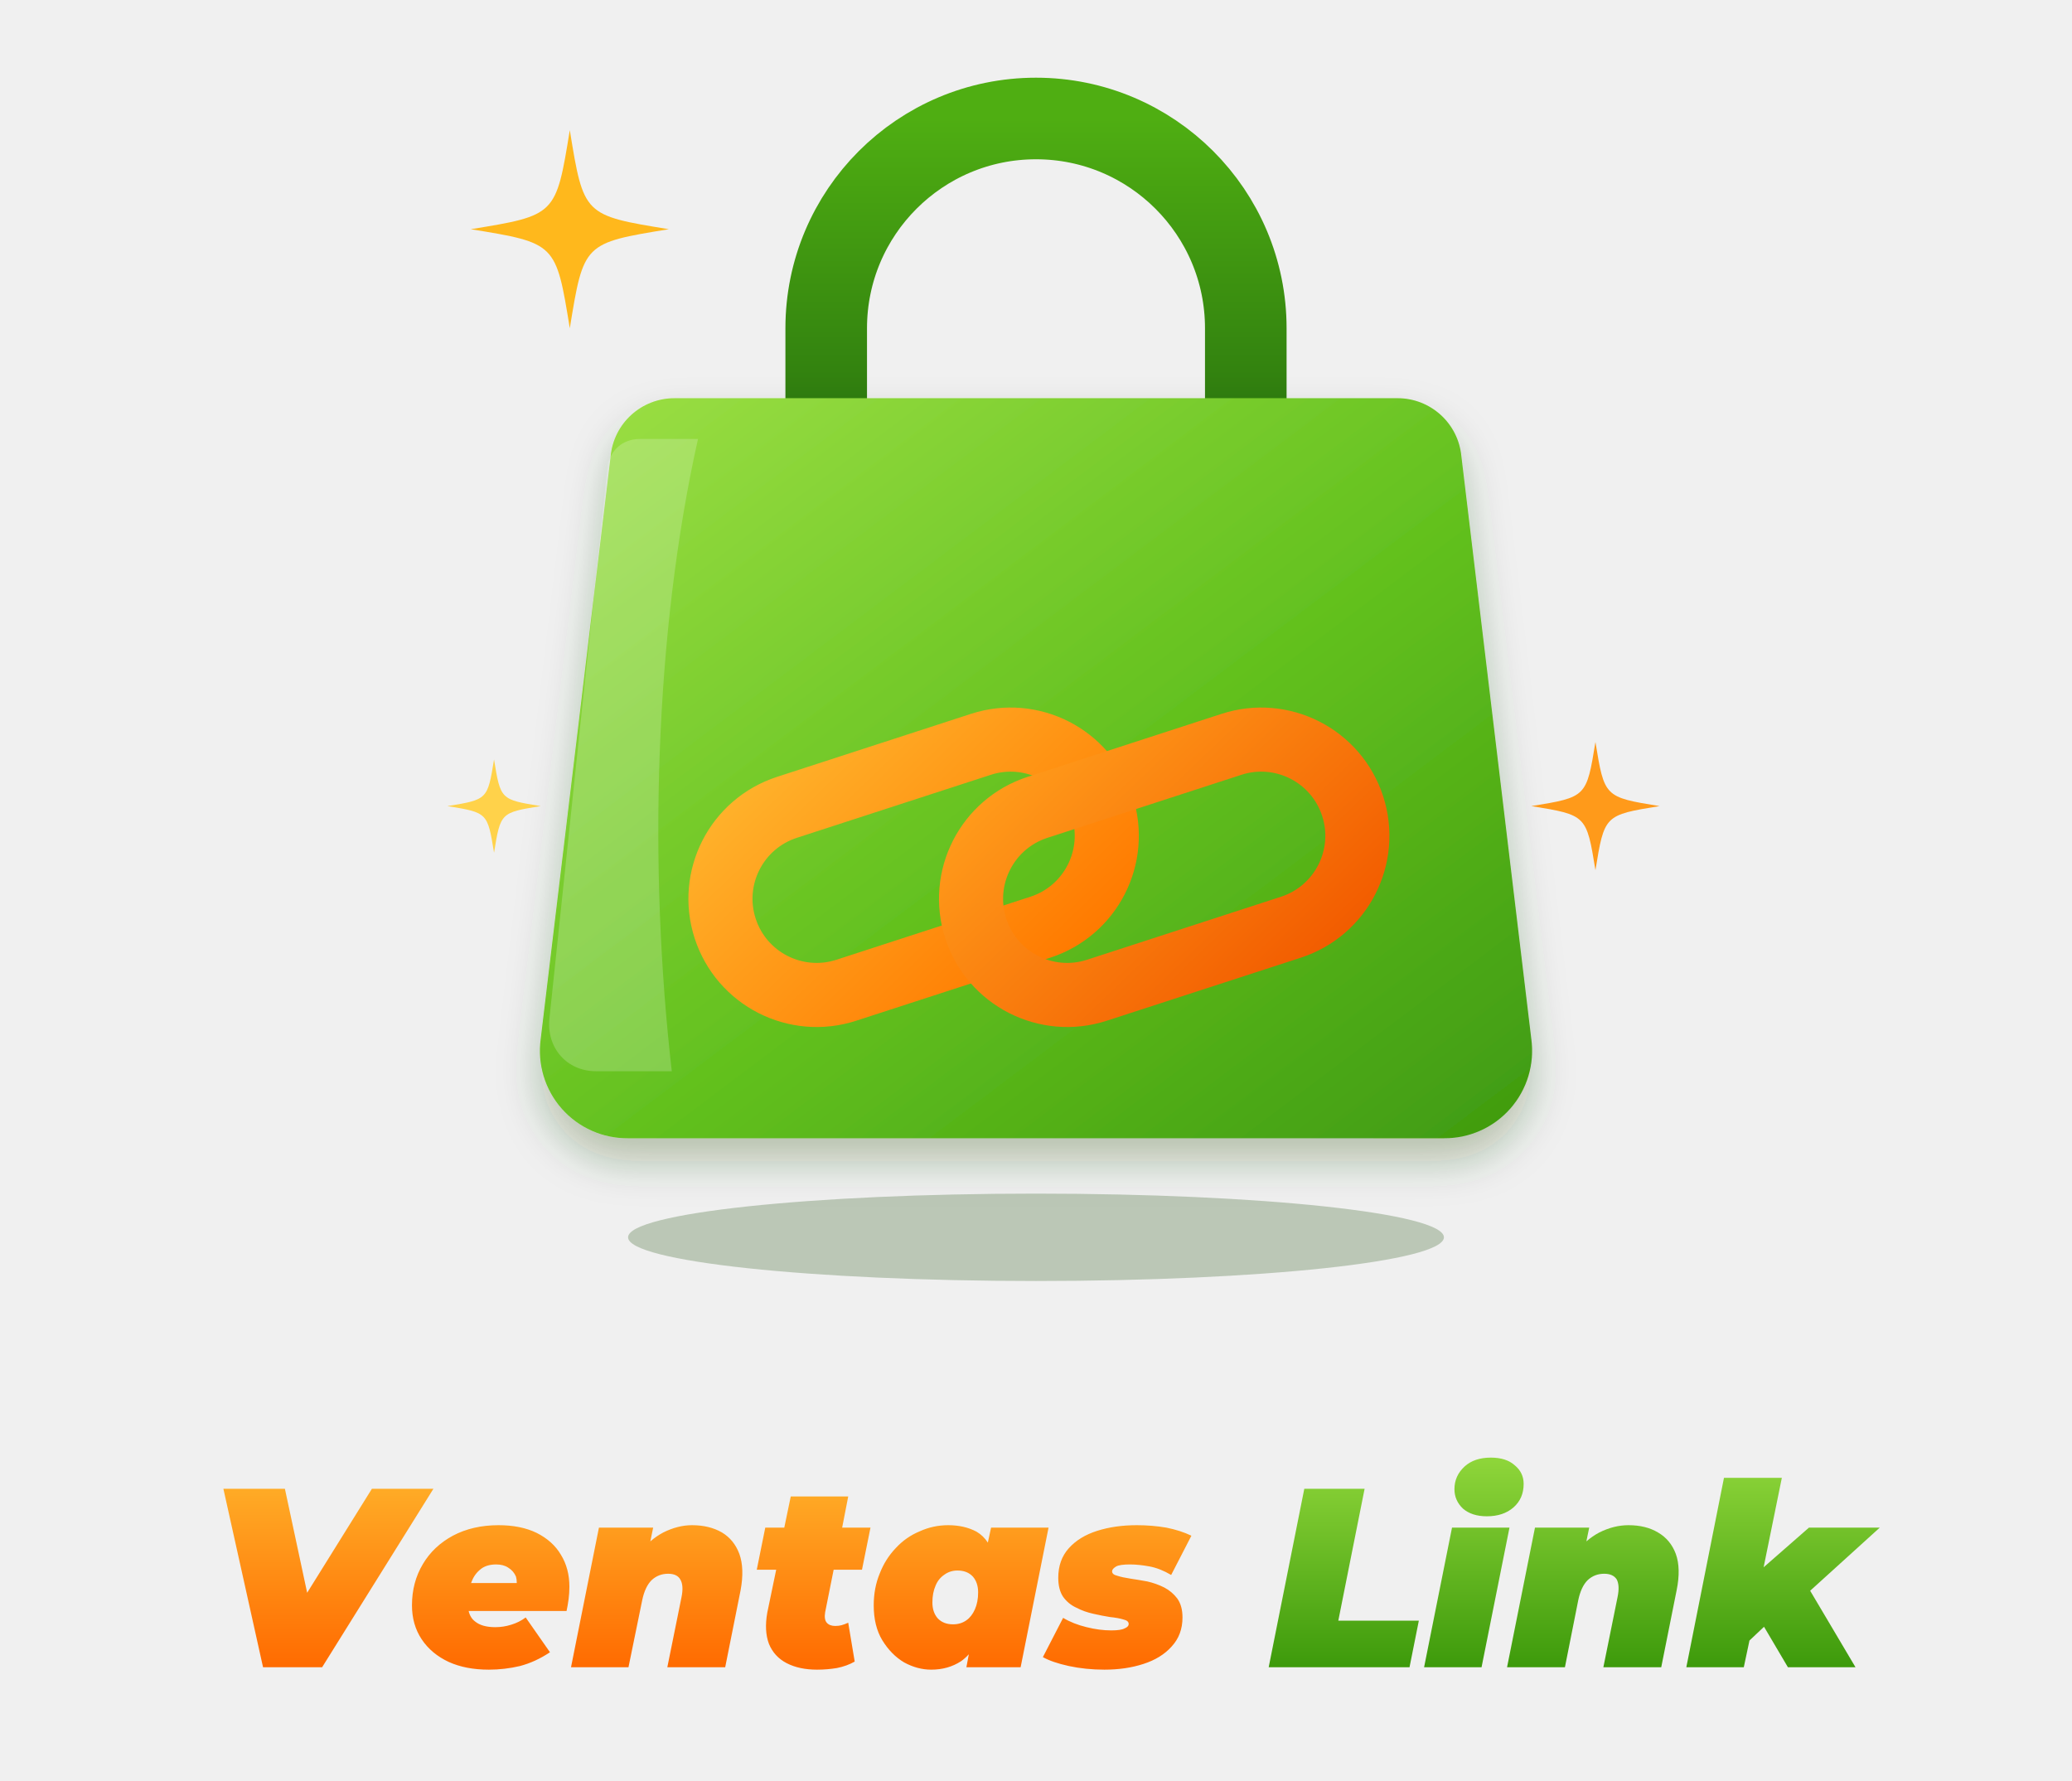
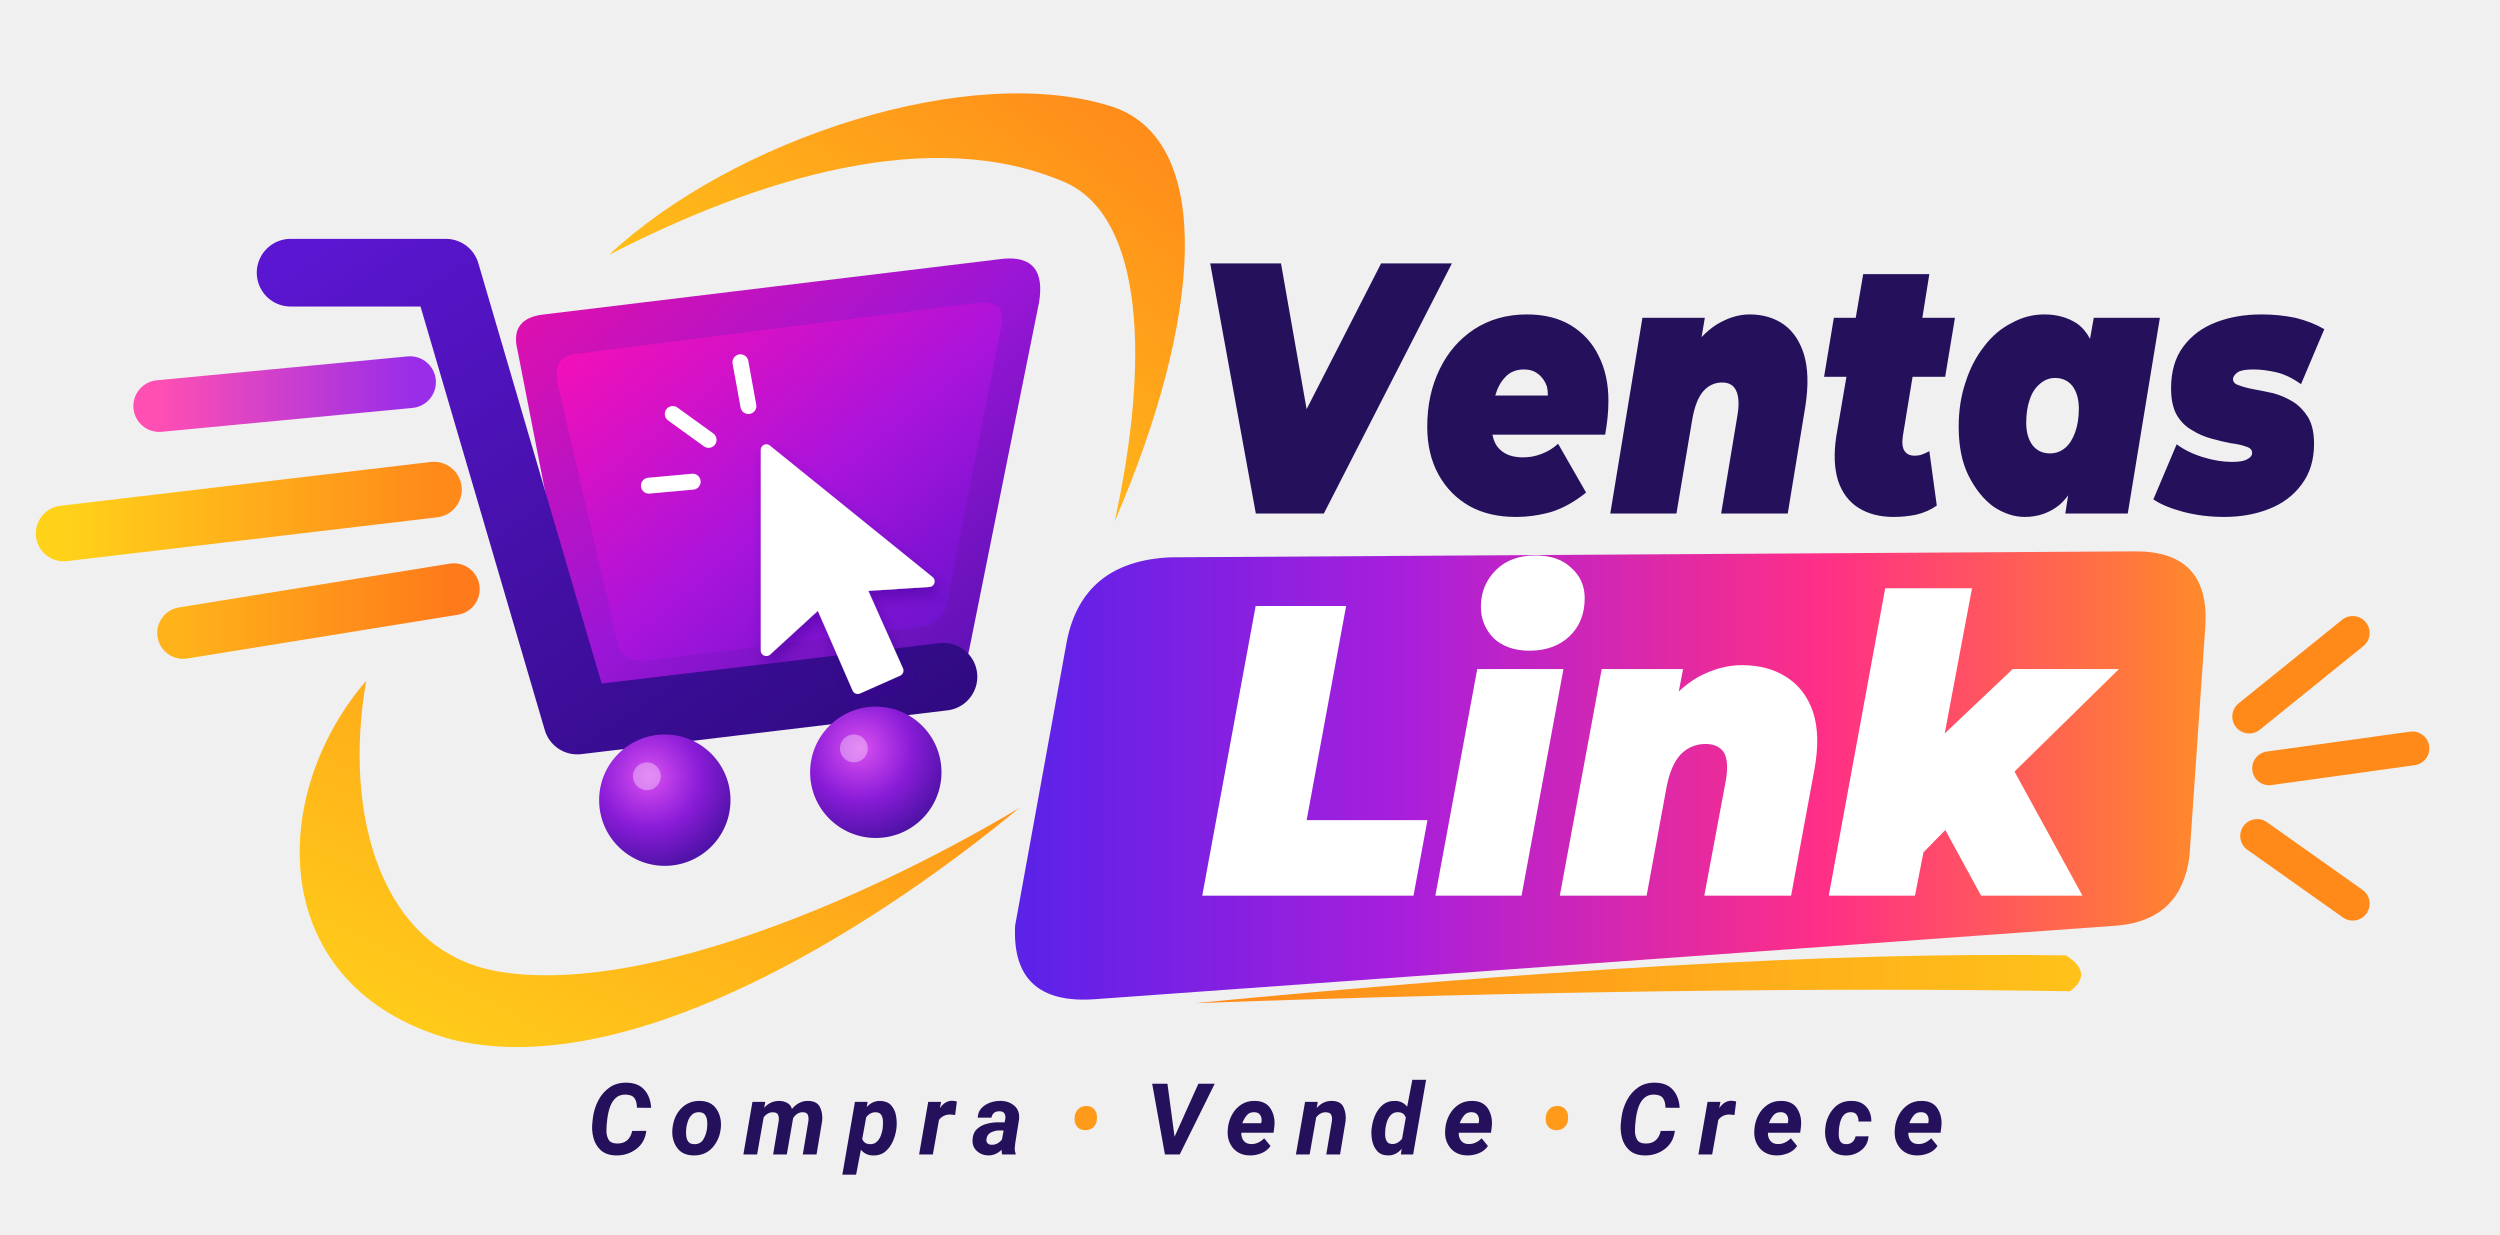
- <svg xmlns="http://www.w3.org/2000/svg" viewBox="0 40 512 440" width="512" height="440" role="img" aria-label="Ventas Link">
+ <svg xmlns="http://www.w3.org/2000/svg" viewBox="12 70 1256 620" width="1256" height="620" role="img" aria-label="Ventas Link">
  <defs>
-     <linearGradient id="gBag" x1="0" y1="0" x2="1" y2="1">
-       <stop offset="0" stop-color="#9ee046" />
-       <stop offset=".55" stop-color="#62c01e" />
-       <stop offset="1" stop-color="#3f9a10" />
+     <linearGradient id="vlPant" x1="0" y1="0" x2="1" y2="1">
+       <stop offset="0" stop-color="#e80fa8" />
+       <stop offset=".5" stop-color="#9a16d6" />
+       <stop offset="1" stop-color="#4a10aa" />
    </linearGradient>
-     <linearGradient id="gAsa" x1="0" y1="0" x2="0" y2="1">
-       <stop offset="0" stop-color="#4fae12" />
-       <stop offset="1" stop-color="#2f7d0f" />
+     <linearGradient id="vlPantIn" x1="0" y1="0" x2="1" y2="1">
+       <stop offset="0" stop-color="#ff0fb2" />
+       <stop offset=".55" stop-color="#a814dc" />
+       <stop offset="1" stop-color="#5a12c8" />
    </linearGradient>
-     <linearGradient id="gOr1" x1="0" y1="0" x2="1" y2="1">
-       <stop offset="0" stop-color="#ffb12a" />
-       <stop offset="1" stop-color="#ff7a00" />
+     <linearGradient id="vlMarco" x1="0" y1="0" x2="1" y2="1">
+       <stop offset="0" stop-color="#5a16d0" />
+       <stop offset="1" stop-color="#2f0a80" />
    </linearGradient>
-     <linearGradient id="gOr2" x1="0" y1="0" x2="1" y2="1">
-       <stop offset="0" stop-color="#ff9a1a" />
-       <stop offset="1" stop-color="#f25c00" />
+     <filter id="vlSombraCur" x="-30%" y="-30%" width="160%" height="160%">
+       <feDropShadow dx="2" dy="4" stdDeviation="3" flood-color="#3a0e96" flood-opacity=".45" />
+     </filter>
+     <radialGradient id="vlRueda" cx=".38" cy=".32" r=".78">
+       <stop offset="0" stop-color="#d94ff0" />
+       <stop offset=".5" stop-color="#8a1cd8" />
+       <stop offset="1" stop-color="#40109a" />
+     </radialGradient>
+     <linearGradient id="vlOrbita" x1="0" y1="1" x2="1" y2="0">
+       <stop offset="0" stop-color="#ffd21a" />
+       <stop offset=".5" stop-color="#ffb01a" />
+       <stop offset="1" stop-color="#ff861a" />
    </linearGradient>
-     <linearGradient id="gVen" x1="0" y1="0" x2="0" y2="1">
-       <stop offset="0" stop-color="#ffab26" />
-       <stop offset="1" stop-color="#ff6a00" />
+     <linearGradient id="vlL1" x1="0" y1="0" x2="1" y2="0">
+       <stop offset="0" stop-color="#ff4fb3" />
+       <stop offset="1" stop-color="#9a2ee8" />
    </linearGradient>
-     <linearGradient id="gLin" x1="0" y1="0" x2="0" y2="1">
-       <stop offset="0" stop-color="#8fd63a" />
-       <stop offset="1" stop-color="#3d9a0b" />
+     <linearGradient id="vlL2" x1="0" y1="0" x2="1" y2="0">
+       <stop offset="0" stop-color="#ffd21a" />
+       <stop offset="1" stop-color="#ff8a1a" />
    </linearGradient>
-     <linearGradient id="gFondo" x1="0" y1="0" x2="0" y2="1">
-       <stop offset="0" stop-color="#cdeeff" />
-       <stop offset="1" stop-color="#f3fbff" />
-     </linearGradient>
-     <linearGradient id="gBorde" x1="0" y1="0" x2="1" y2="1">
-       <stop offset="0" stop-color="#8fd63a" />
-       <stop offset=".55" stop-color="#ffd24a" />
+     <linearGradient id="vlL3" x1="0" y1="0" x2="1" y2="0">
+       <stop offset="0" stop-color="#ffb21a" />
      <stop offset="1" stop-color="#ff7a1a" />
    </linearGradient>
-     <radialGradient id="gBrillo">
-       <stop offset="0" stop-color="#fff" />
-       <stop offset=".4" stop-color="#fff3b8" stop-opacity=".8" />
-       <stop offset="1" stop-color="#ffd24a" stop-opacity="0" />
-     </radialGradient>
-     <filter id="sombra" x="-10%" y="-10%" width="120%" height="130%">
-       <feDropShadow dx="0" dy="8" stdDeviation="7" flood-color="#1b4d08" flood-opacity=".28" />
-     </filter>
+     <linearGradient id="vlPill" x1="0" y1="0" x2="1" y2="0">
+       <stop offset="0" stop-color="#5a22e8" />
+       <stop offset=".33" stop-color="#a91fdb" />
+       <stop offset=".68" stop-color="#ff2f86" />
+       <stop offset="1" stop-color="#ff8a2a" />
+     </linearGradient>
+     <linearGradient id="vlSubr" x1="0" y1="0" x2="1" y2="0">
+       <stop offset="0" stop-color="#ff8a1a" />
+       <stop offset="1" stop-color="#ffc21a" />
+     </linearGradient>
  </defs>
-   <g transform="translate(256 196) scale(.72) translate(-256 -270)">
-     <g>
-       <ellipse cx="256" cy="478" rx="140" ry="15" fill="#1b4d08" opacity=".25" />
-       <g>
-         <path d="M184 192v-26a72 72 0 0 1 144 0v26" fill="none" stroke="url(#gAsa)" stroke-width="28" stroke-linecap="round" />
-         <path d="M132 190h248a22 22 0 0 1 22 20l24 200a30 30 0 0 1-30 34H116a30 30 0 0 1-30-34l24-200a22 22 0 0 1 22-20z" fill="url(#gBag)" filter="url(#sombra)" />
-         <path d="M120 204c-6 0-10 4-11 9l-20 190c-1 10 6 18 16 18h26c-8-70-6-150 9-217z" fill="#fff" opacity=".2" />
-         <g fill="none" stroke-width="22" stroke-linecap="round">
-           <rect x="146" y="318" width="136" height="66" rx="33" stroke="url(#gOr1)" transform="rotate(-18 214 351)" />
-           <rect x="232" y="318" width="136" height="66" rx="33" stroke="url(#gOr2)" transform="rotate(-18 300 351)" />
-         </g>
-       </g>
-       <g transform="translate(96 132)">
-         <path d="M0 -34 C4.76 -4.76 4.76 -4.76 34 0 C4.76 4.76 4.76 4.76 0 34 C-4.76 4.76 -4.76 4.76 -34 0 C-4.76 -4.76 -4.76 -4.76 0 -34Z" fill="#ffb81c" />
-       </g>
-       <g transform="translate(448 330)">
-         <path d="M0 -22 C3.08 -3.08 3.08 -3.08 22 0 C3.08 3.08 3.08 3.08 0 22 C-3.08 3.08 -3.08 3.08 -22 0 C-3.08 -3.08 -3.08 -3.08 0 -22Z" fill="#ff9a1a" />
-       </g>
-       <g transform="translate(70 330)">
-         <path d="M0 -16 C2.24 -2.24 2.24 -2.24 16 0 C2.24 2.24 2.24 2.24 0 16 C-2.24 2.24 -2.24 2.24 -16 0 C-2.24 -2.24 -2.24 -2.24 0 -16Z" fill="#ffd24a" />
-       </g>
-     </g>
+   <path d="M318 198C380 140 500 100 572 124C622 142 616 230 572 332C590 250 586 180 548 162C480 132 392 160 318 198Z" fill="url(#vlOrbita)" />
+   <g stroke-linecap="round" fill="none">
+     <path d="M92 274L218 262" stroke="url(#vlL1)" stroke-width="26" />
+     <path d="M44 338L230 316" stroke="url(#vlL2)" stroke-width="28" />
+     <path d="M104 388L240 366" stroke="url(#vlL3)" stroke-width="26" />
  </g>
-   <path d="M79.6 452L65 452L55.2 407.9L70.4 407.9L75.9 433.6L91.9 407.9L107.1 407.9L79.6 452M120.8 452.6L120.8 452.6Q115.1 452.6 110.9 450.7Q106.6 448.7 104.2 445.1Q101.8 441.5 101.8 436.7L101.8 436.7Q101.8 431 104.5 426.5Q107.1 422.1 111.9 419.5Q116.8 416.9 123.2 416.9L123.2 416.9Q128.7 416.9 132.6 418.8Q136.6 420.8 138.6 424.2Q140.7 427.6 140.7 432.1L140.7 432.1Q140.7 433.7 140.5 435.2Q140.3 436.7 140 438.1L140 438.1L115.8 438.1Q116.2 439.8 117.4 440.7L117.4 440.7Q119.1 442.1 122.4 442.1L122.4 442.1Q124.4 442.1 126.3 441.5Q128.3 440.9 129.9 439.7L129.9 439.7L135.9 448.3Q132.3 450.7 128.5 451.7Q124.7 452.6 120.8 452.6M116.4 431.2L116.4 431.2L127.7 431.2Q127.7 430.3 127.5 429.6L127.5 429.6Q126.9 428.2 125.6 427.4Q124.4 426.6 122.6 426.6L122.6 426.6Q120 426.6 118.5 428L118.5 428Q117.1 429.2 116.4 431.2M171 416.9L171 416.9Q175.3 416.9 178.4 418.7Q181.4 420.5 182.7 424Q184 427.6 183 433L183 433L179.2 452L164.9 452L168.4 434.7Q169 431.8 168.1 430.3Q167.3 428.9 165.1 428.9L165.1 428.9Q162.7 428.9 161 430.5Q159.4 432.1 158.7 435.4L158.7 435.4L155.3 452L141.1 452L148 417.5L161.4 417.5L160.7 420.9Q162.2 419.6 163.9 418.7L163.9 418.7Q167.5 416.9 171 416.9M201.9 452.6L201.9 452.6Q197.5 452.6 194.4 451Q191.3 449.4 190 446.2Q188.8 443 189.6 438.5L189.6 438.5L191.8 427.9L187 427.9L189.1 417.5L193.8 417.5L195.4 409.8L209.6 409.8L208.1 417.5L215.1 417.5L213 427.9L206 427.9L203.9 438.4Q203.6 440.2 204.3 441Q205 441.8 206.4 441.8L206.4 441.8Q207.3 441.8 208 441.6Q208.7 441.4 209.6 441L209.6 441L211.2 450.6Q209.3 451.7 206.8 452.2Q204.4 452.6 201.9 452.6M230.1 452.6L230.1 452.6Q226.7 452.6 223.4 450.8Q220.2 448.9 218 445.3Q215.9 441.8 215.9 436.7L215.9 436.7Q215.9 432.4 217.4 428.8Q218.8 425.2 221.4 422.5Q223.9 419.8 227.3 418.4Q230.6 416.9 234.3 416.9L234.3 416.9Q238.3 416.9 241.3 418.5L241.3 418.5Q243 419.5 244.1 421.2L244.1 421.2L244.9 417.5L259.1 417.5L252.2 452L238.8 452L239.4 448.8Q238.5 449.8 237.5 450.5L237.5 450.5Q234.3 452.6 230.1 452.6M235.5 441.4L235.5 441.4Q237.4 441.4 238.8 440.4Q240.1 439.5 240.9 437.7Q241.7 435.9 241.7 433.5Q241.7 431.1 240.4 429.6Q239 428.1 236.6 428.1L236.6 428.1Q234.8 428.1 233.4 429.1Q231.9 430.1 231.2 431.8Q230.4 433.6 230.4 436Q230.4 438.4 231.7 439.9Q233.1 441.4 235.5 441.4M272.9 452.6L272.9 452.6Q268.3 452.6 264.1 451.7Q260 450.8 257.7 449.5L257.7 449.5L262.7 439.8Q265.2 441.3 268.5 442.1Q271.7 442.9 274.6 442.9L274.6 442.9Q277 442.9 277.9 442.4Q278.9 442 278.9 441.3L278.9 441.3Q278.9 440.5 277.6 440.2Q276.3 439.8 274.3 439.6Q272.4 439.3 270.2 438.8Q267.9 438.3 266 437.3Q264 436.4 262.7 434.6Q261.5 432.8 261.5 429.9L261.5 429.9Q261.5 425.5 264.1 422.6Q266.7 419.7 271.1 418.3Q275.5 416.9 280.9 416.9L280.9 416.9Q284.7 416.9 288.2 417.5Q291.7 418.2 294.4 419.5L294.4 419.5L289.4 429.2Q286.7 427.6 284.1 427.1Q281.4 426.6 279.2 426.6L279.2 426.6Q276.7 426.6 275.8 427.1Q274.8 427.7 274.8 428.3L274.8 428.3Q274.8 429.1 276.1 429.4Q277.3 429.8 279.3 430.1Q281.3 430.4 283.5 430.8Q285.7 431.3 287.7 432.3Q289.6 433.3 290.9 435Q292.2 436.8 292.2 439.7L292.2 439.7Q292.2 444 289.5 446.9Q286.9 449.8 282.5 451.2Q278.2 452.6 272.9 452.6" fill="url(#gVen)" />
-   <path d="M348.3 452L313.5 452L322.3 407.9L337.2 407.9L330.7 440.5L350.6 440.5L348.3 452M366.1 452L351.9 452L358.8 417.5L373 417.5L366.1 452M367.4 414.7L367.4 414.7Q363.7 414.7 361.5 412.8Q359.4 410.8 359.4 408L359.4 408Q359.4 404.7 361.9 402.4Q364.3 400.2 368.4 400.2L368.4 400.2Q372.2 400.2 374.3 402.1Q376.5 403.9 376.5 406.7L376.5 406.7Q376.5 410.3 374 412.5Q371.5 414.7 367.4 414.7M402.4 416.9L402.4 416.9Q406.7 416.9 409.7 418.7Q412.8 420.5 414.1 424Q415.4 427.6 414.3 433L414.3 433L410.5 452L396.2 452L399.7 434.7Q400.3 431.8 399.5 430.3Q398.6 428.9 396.4 428.9L396.4 428.9Q394 428.9 392.3 430.5Q390.7 432.1 390 435.4L390 435.4L386.7 452L372.4 452L379.3 417.5L392.7 417.5L392 420.9Q393.5 419.6 395.2 418.7L395.2 418.7Q398.8 416.9 402.4 416.9M430.9 452L416.7 452L426 405.2L440.3 405.2L435.8 427.3L447 417.5L464.5 417.5L447.3 433.1L458.5 452L441.8 452L435.9 442L432.3 445.4L430.9 452" fill="url(#gLin)" />
+   <g>
+     <path d="M285 228Q268 230 272 246L306 420Q310 436 326 434L480 414Q496 412 499 396L534 222Q538 198 516 200Z" fill="url(#vlPant)" />
+     <path d="M300 248L504 222Q518 221 515 234L488 372Q486 384 474 385L336 402Q324 403 322 392L292 262Q290 250 300 248Z" fill="url(#vlPantIn)" />
+     <path d="M158 207L236 207L302 432L486 410" fill="none" stroke="url(#vlMarco)" stroke-width="34" stroke-linecap="round" stroke-linejoin="round" />
+     <circle cx="346" cy="472" r="33" fill="url(#vlRueda)" />
+     <circle cx="452" cy="458" r="33" fill="url(#vlRueda)" />
+     <circle cx="337" cy="460" r="7" fill="#fff" opacity=".35" />
+     <circle cx="441" cy="446" r="7" fill="#fff" opacity=".35" />
+   </g>
+   <circle class="vl-onda" cx="397" cy="296" r="10" fill="none" stroke="#fff" stroke-width="5" opacity="0" />
+   <g class="vl-rayos" stroke="#fff" stroke-width="8" stroke-linecap="round" fill="none">
+     <path d="M384 252L388 274" />
+     <path d="M350 278L368 291" />
+     <path d="M338 314L360 312" />
+   </g>
+   <g class="vl-cursor">
+     <path transform="translate(397 296) scale(1.12) translate(-397 -296)" d="M397 296L397 386L421 364L438 403L456 395L439 357L470 355Z" fill="#fff" stroke="#fff" stroke-width="5" stroke-linejoin="round" filter="url(#vlSombraCur)" />
+   </g>
+   <path d="M196 412C146 470 146 566 238 592C324 614 444 542 524 476C440 526 330 570 262 558C204 548 184 480 196 412Z" fill="url(#vlOrbita)" />
+   <path transform="translate(620 328) scale(2.34 2.85) translate(-55.2 -452)" d="M79.6 452L65 452L55.2 407.9L70.4 407.9L75.9 433.6L91.9 407.9L107.1 407.9L79.6 452M120.8 452.6L120.8 452.6Q115.1 452.6 110.9 450.7Q106.6 448.7 104.2 445.1Q101.8 441.5 101.8 436.7L101.8 436.7Q101.8 431 104.5 426.5Q107.1 422.1 111.9 419.5Q116.8 416.9 123.2 416.9L123.2 416.9Q128.7 416.9 132.6 418.8Q136.6 420.8 138.6 424.2Q140.7 427.6 140.7 432.1L140.7 432.1Q140.7 433.7 140.5 435.2Q140.3 436.7 140 438.1L140 438.1L115.8 438.1Q116.2 439.8 117.4 440.7L117.4 440.7Q119.1 442.1 122.4 442.1L122.4 442.1Q124.4 442.1 126.3 441.5Q128.3 440.9 129.9 439.7L129.9 439.7L135.9 448.3Q132.3 450.7 128.5 451.7Q124.7 452.6 120.8 452.6M116.4 431.2L116.4 431.2L127.7 431.2Q127.7 430.3 127.5 429.6L127.5 429.6Q126.9 428.2 125.6 427.4Q124.4 426.6 122.6 426.6L122.6 426.6Q120 426.6 118.5 428L118.5 428Q117.1 429.2 116.4 431.2M171 416.9L171 416.9Q175.3 416.9 178.4 418.7Q181.4 420.5 182.7 424Q184 427.6 183 433L183 433L179.2 452L164.9 452L168.4 434.7Q169 431.8 168.1 430.3Q167.3 428.9 165.1 428.9L165.1 428.9Q162.7 428.9 161 430.5Q159.4 432.1 158.7 435.4L158.7 435.4L155.3 452L141.1 452L148 417.5L161.4 417.5L160.7 420.9Q162.2 419.6 163.9 418.7L163.9 418.7Q167.5 416.9 171 416.9M201.9 452.6L201.9 452.6Q197.5 452.6 194.4 451Q191.3 449.4 190 446.2Q188.8 443 189.6 438.5L189.6 438.5L191.8 427.9L187 427.9L189.1 417.5L193.8 417.5L195.4 409.8L209.6 409.8L208.1 417.5L215.1 417.5L213 427.9L206 427.9L203.9 438.4Q203.6 440.2 204.3 441Q205 441.8 206.4 441.8L206.4 441.8Q207.3 441.8 208 441.6Q208.7 441.4 209.6 441L209.6 441L211.2 450.6Q209.3 451.7 206.8 452.2Q204.4 452.6 201.9 452.6M230.1 452.6L230.1 452.6Q226.7 452.6 223.4 450.8Q220.2 448.9 218 445.3Q215.9 441.8 215.9 436.7L215.9 436.7Q215.9 432.4 217.4 428.8Q218.8 425.2 221.4 422.5Q223.9 419.8 227.3 418.4Q230.6 416.9 234.3 416.9L234.3 416.9Q238.3 416.9 241.3 418.5L241.3 418.5Q243 419.5 244.1 421.2L244.1 421.2L244.9 417.5L259.1 417.5L252.2 452L238.8 452L239.4 448.8Q238.5 449.8 237.5 450.5L237.5 450.5Q234.3 452.6 230.1 452.6M235.5 441.4L235.5 441.4Q237.4 441.4 238.8 440.4Q240.1 439.5 240.9 437.7Q241.7 435.9 241.7 433.5Q241.7 431.1 240.4 429.6Q239 428.1 236.6 428.1L236.6 428.1Q234.8 428.1 233.4 429.1Q231.9 430.1 231.2 431.8Q230.4 433.6 230.4 436Q230.4 438.4 231.7 439.9Q233.1 441.4 235.5 441.4M272.9 452.6L272.9 452.6Q268.3 452.6 264.1 451.7Q260 450.8 257.7 449.5L257.7 449.5L262.7 439.8Q265.2 441.3 268.5 442.1Q271.7 442.9 274.6 442.9L274.6 442.9Q277 442.9 277.9 442.4Q278.9 442 278.9 441.3L278.9 441.3Q278.9 440.5 277.6 440.2Q276.3 439.8 274.3 439.6Q272.4 439.3 270.2 438.8Q267.9 438.3 266 437.3Q264 436.4 262.7 434.6Q261.5 432.8 261.5 429.9L261.5 429.9Q261.5 425.5 264.1 422.6Q266.7 419.7 271.1 418.3Q275.5 416.9 280.9 416.9L280.9 416.9Q284.7 416.9 288.2 417.5Q291.7 418.2 294.4 419.5L294.4 419.5L289.4 429.2Q286.7 427.6 284.1 427.1Q281.4 426.6 279.2 426.6L279.2 426.6Q276.7 426.6 275.8 427.1Q274.8 427.7 274.8 428.3L274.8 428.3Q274.8 429.1 276.1 429.4Q277.3 429.8 279.3 430.1Q281.3 430.4 283.5 430.8Q285.7 431.3 287.7 432.3Q289.6 433.3 290.9 435Q292.2 436.8 292.2 439.7L292.2 439.7Q292.2 444 289.5 446.9Q286.9 449.8 282.5 451.2Q278.2 452.6 272.9 452.6" fill="#25105c" />
+   <path d="M600 350L1085 347Q1122 347 1120 384L1112 500Q1108 532 1076 535L562 572Q520 575 522 535L548 392Q556 352 600 350Z" fill="url(#vlPill)" />
+   <path transform="translate(616 520) scale(3.05 3.3) translate(-313.5 -452)" d="M348.3 452L313.5 452L322.3 407.9L337.2 407.9L330.7 440.5L350.6 440.5L348.3 452M366.1 452L351.9 452L358.8 417.5L373 417.5L366.1 452M367.4 414.7L367.4 414.7Q363.7 414.7 361.5 412.8Q359.4 410.8 359.4 408L359.4 408Q359.4 404.7 361.9 402.4Q364.3 400.2 368.4 400.2L368.4 400.2Q372.2 400.2 374.3 402.1Q376.5 403.9 376.5 406.7L376.5 406.7Q376.5 410.3 374 412.5Q371.5 414.7 367.4 414.7M402.4 416.9L402.4 416.9Q406.7 416.9 409.7 418.7Q412.8 420.5 414.1 424Q415.4 427.6 414.3 433L414.3 433L410.5 452L396.2 452L399.7 434.7Q400.3 431.8 399.5 430.3Q398.6 428.9 396.4 428.9L396.4 428.9Q394 428.9 392.3 430.5Q390.7 432.1 390 435.4L390 435.4L386.7 452L372.4 452L379.3 417.5L392.7 417.5L392 420.9Q393.5 419.6 395.2 418.7L395.2 418.7Q398.8 416.9 402.4 416.9M430.9 452L416.7 452L426 405.2L440.3 405.2L435.8 427.3L447 417.5L464.5 417.5L447.3 433.1L458.5 452L441.8 452L435.9 442L432.3 445.4L430.9 452" fill="#fff" />
+   <path d="M612 574C780 558 930 548 1050 550Q1064 559 1052 568C930 566 780 568 612 574Z" fill="url(#vlSubr)" />
+   <g stroke="#ff8a1a" stroke-width="17" stroke-linecap="round" fill="none">
+     <path d="M1142 430L1194 388" />
+     <path d="M1152 456L1224 446" />
+     <path d="M1146 490L1194 524" />
+   </g>
+   <text x="648" y="650" text-anchor="middle" font-family="Montserrat, Poppins, 'Segoe UI', Roboto, Arial, sans-serif" font-weight="600" font-style="italic" font-size="50" letter-spacing="9.5" fill="#25105c">Compra <tspan fill="#ff9a1a">•</tspan> Vende <tspan fill="#ff9a1a">•</tspan> Crece</text>
</svg>
